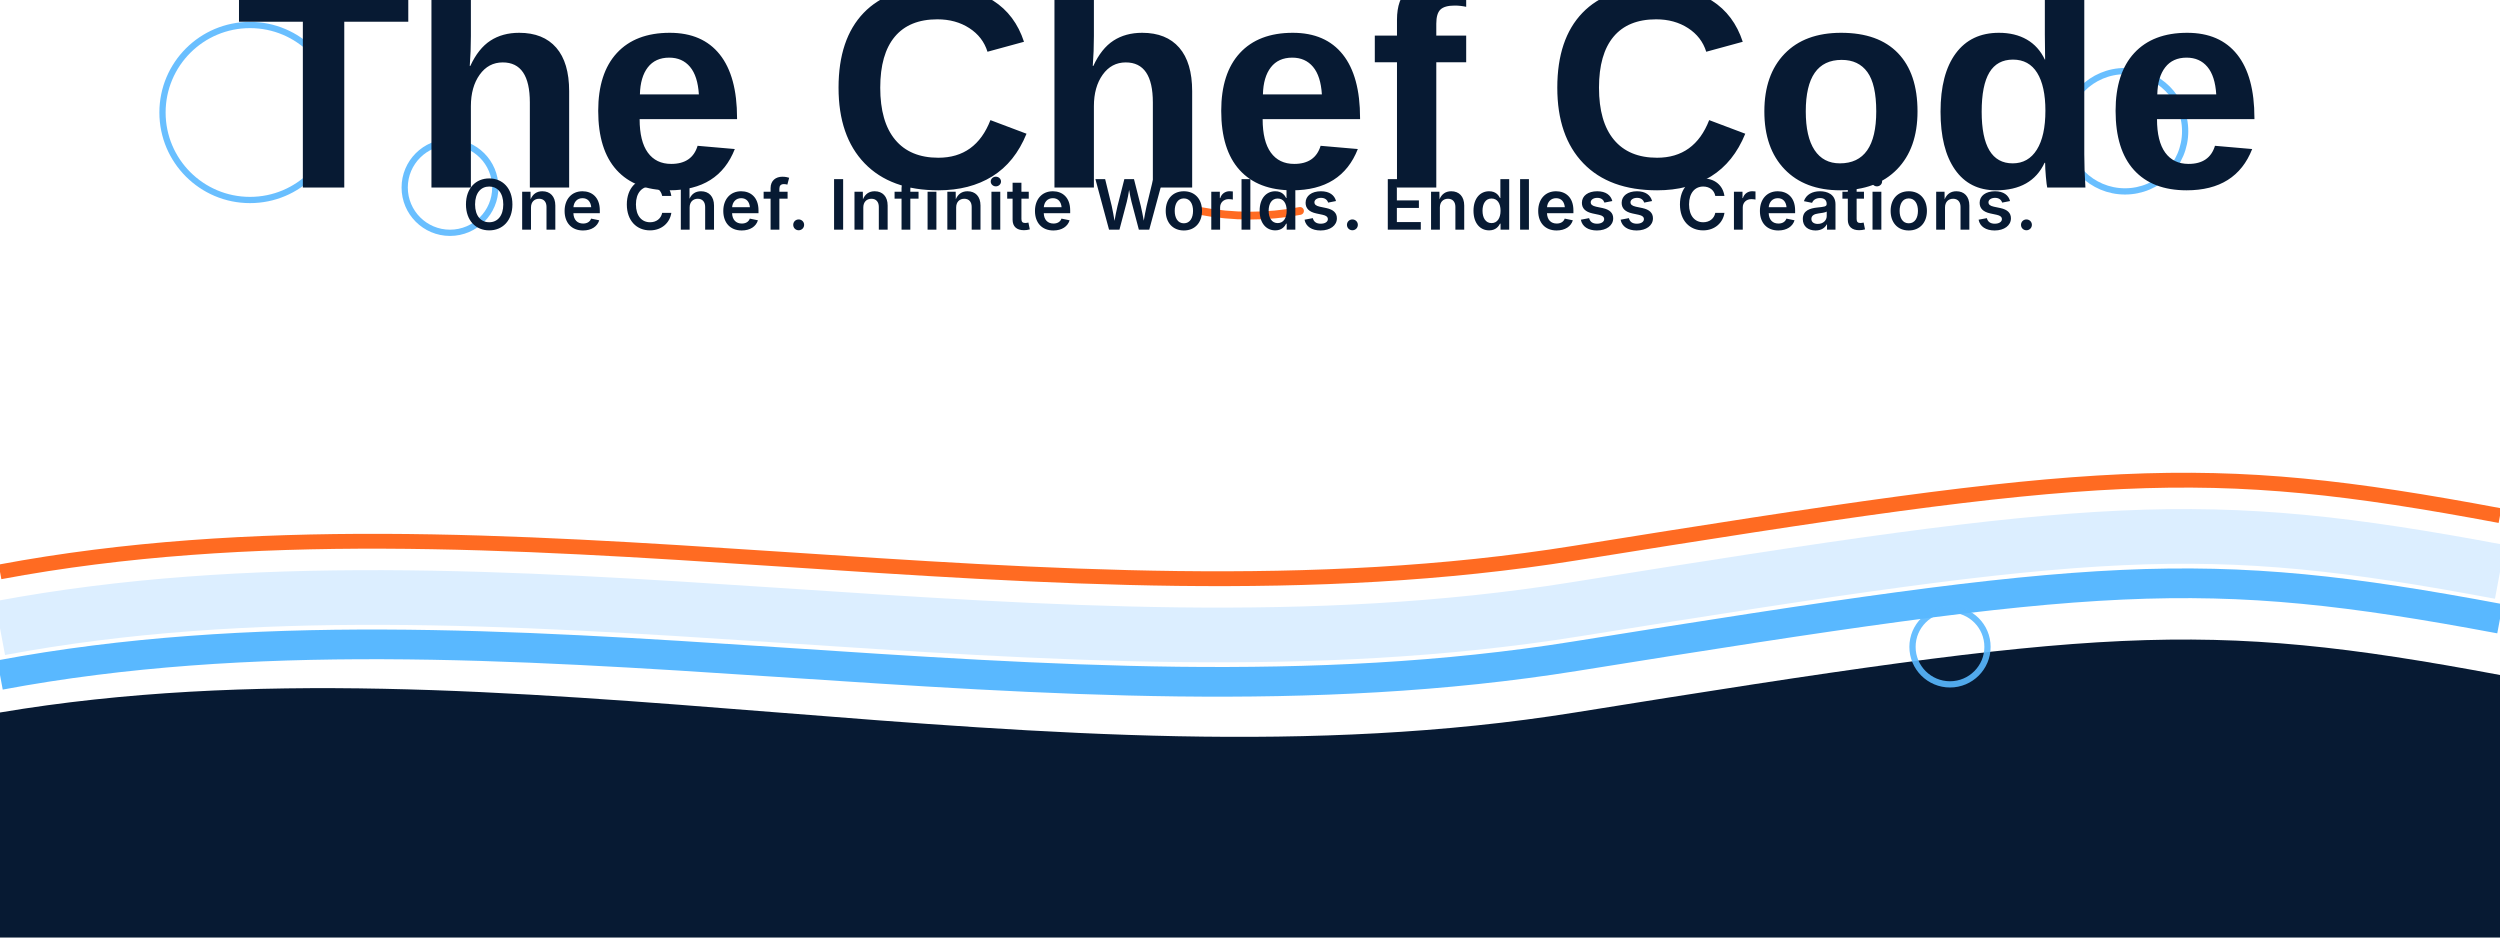
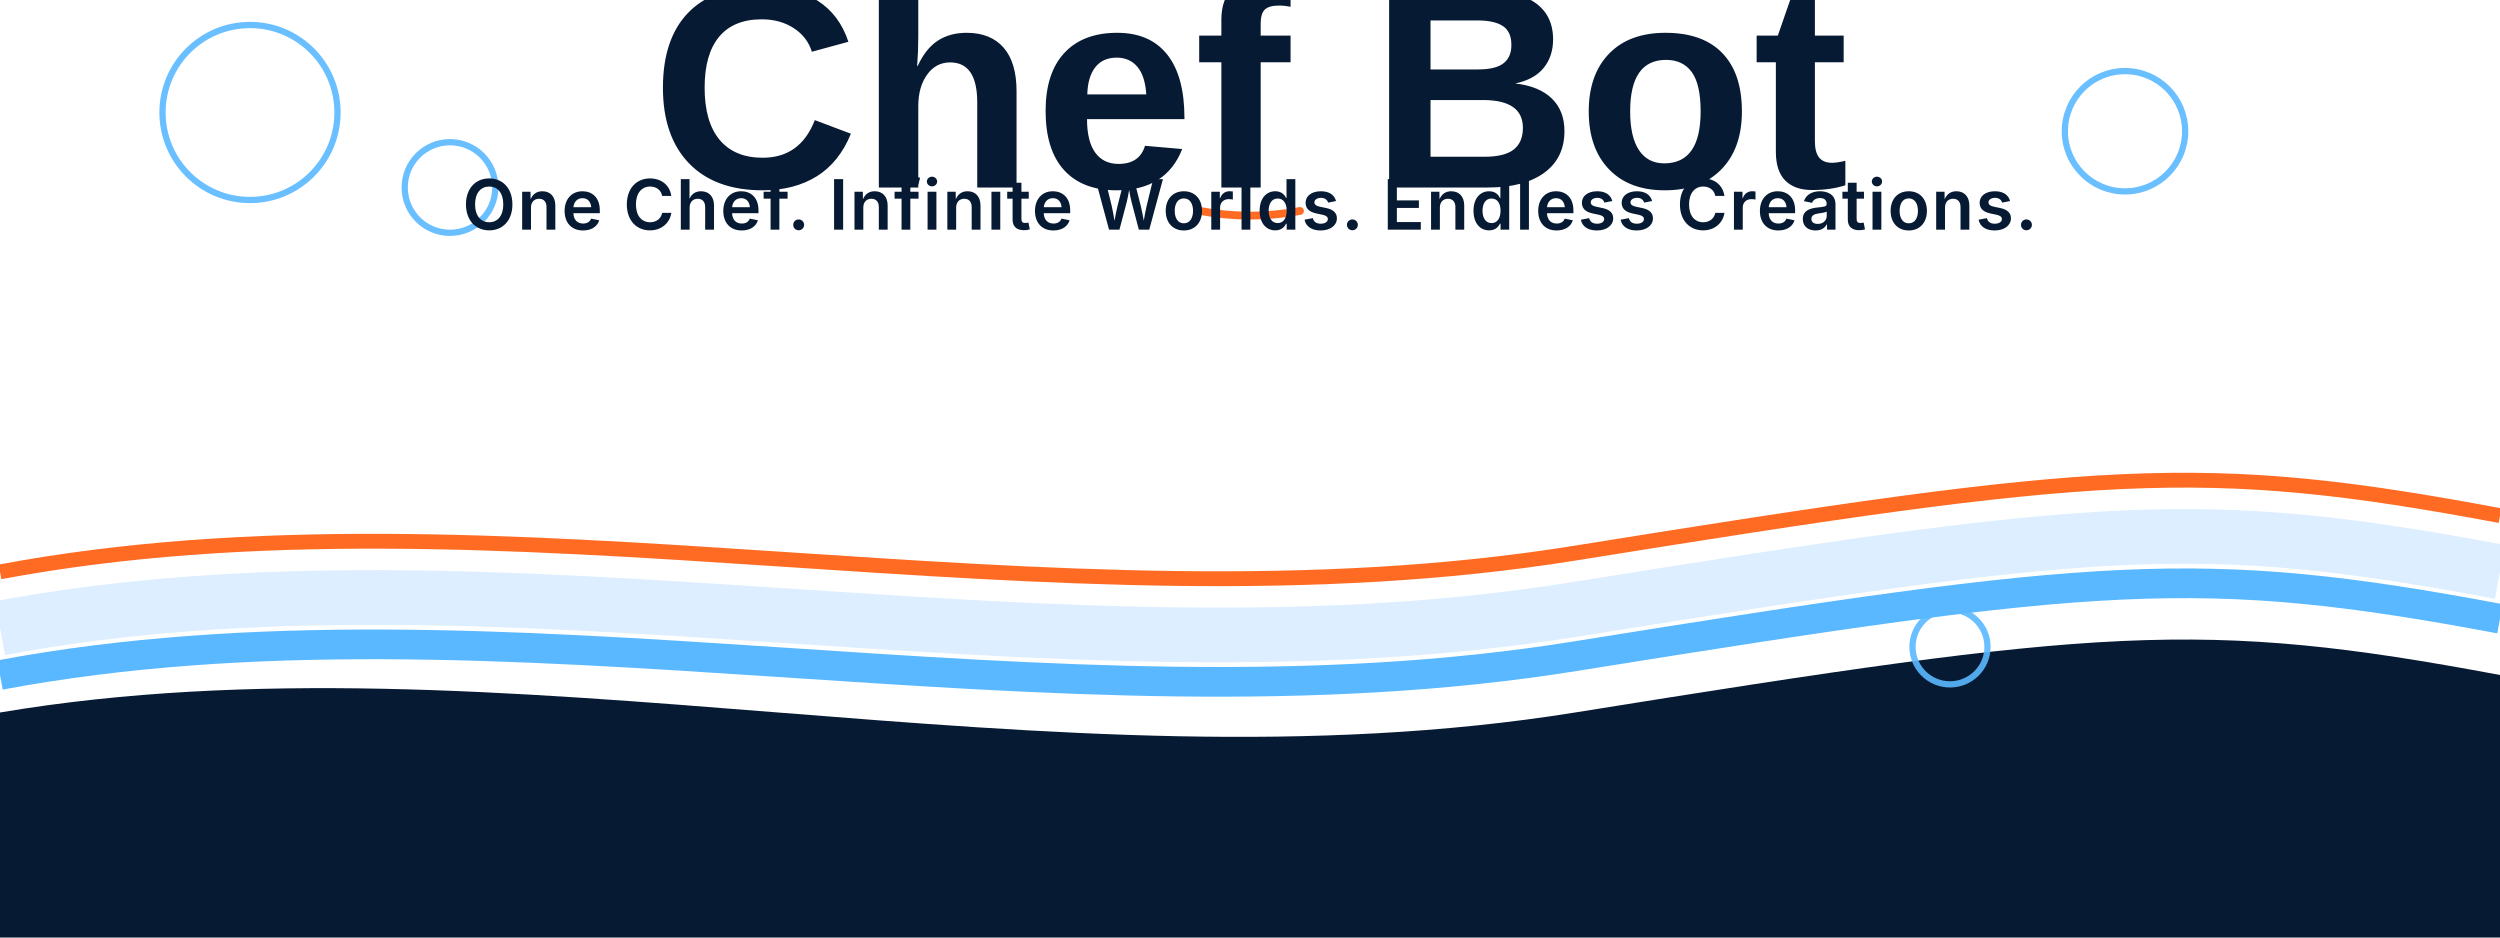
<svg xmlns="http://www.w3.org/2000/svg" viewBox="0 0 3200 1200" data-panel="top-depth-variable" data-status="PROVISIONAL - VERIFY ON MACHINE BEFORE PRINTING">
  <g id="background">
    <rect width="3200" height="1200" fill="#FFFFFF" />
  </g>
  <g id="brand-architecture">
    <path d="M 0 912 C 640 804, 1344 1020, 2016 912 S 2816 792, 3200 864 L 3200 1200 L 0 1200 Z" fill="#071A33" />
    <path d="M 0 864 C 640 744, 1344 948, 2016 840 S 2816 720, 3200 792" fill="none" stroke="#59B8FF" stroke-width="38" />
    <path d="M 0 804 C 640 684, 1344 888, 2016 780 S 2816 660, 3200 732" fill="none" stroke="#DCEEFF" stroke-width="70" />
    <path d="M 0 732 C 640 612, 1344 816, 2016 708 S 2816 588, 3200 660" fill="none" stroke="#FF6B22" stroke-width="19" />
    <circle cx="320" cy="144" r="112" fill="none" stroke="#59B8FF" stroke-width="8" opacity=".9" />
    <circle cx="576" cy="240" r="58" fill="none" stroke="#59B8FF" stroke-width="8" opacity=".9" />
    <circle cx="2720" cy="168" r="77" fill="none" stroke="#59B8FF" stroke-width="8" opacity=".9" />
    <circle cx="2496" cy="828" r="48" fill="none" stroke="#59B8FF" stroke-width="8" opacity=".9" />
  </g>
  <g id="character" />
  <g id="typography">
-     <text x="1600" y="240" text-anchor="middle" fill="#071A33" font-family="Sora, Arial, sans-serif" font-size="368" font-weight="700">The Chef Code</text>
+     <text x="1600" y="240" text-anchor="middle" fill="#071A33" font-family="Sora, Arial, sans-serif" font-size="368" font-weight="700">Chef Bot</text>
    <path d="M 1536 270 Q 1600 282 1664 270" fill="none" stroke="#FF6B22" stroke-width="10" stroke-linecap="round" />
    <text x="1600" y="294" text-anchor="middle" fill="#071A33" font-family="Inter, Arial, sans-serif" font-size="89" font-weight="600" letter-spacing="2">One Chef. Infinite Worlds. Endless Creations.</text>
  </g>
  <g id="safe-area" data-print="false" style="display:none">
    <rect x="42" y="42" width="3116" height="1116" fill="none" stroke="#FF6B22" stroke-width="10" stroke-dasharray="30 20" />
  </g>
  <g id="bleed" data-print="false" style="display:none">
    <rect x="2" y="2" width="3196" height="1196" fill="none" stroke="#59B8FF" stroke-width="4" />
  </g>
</svg>
